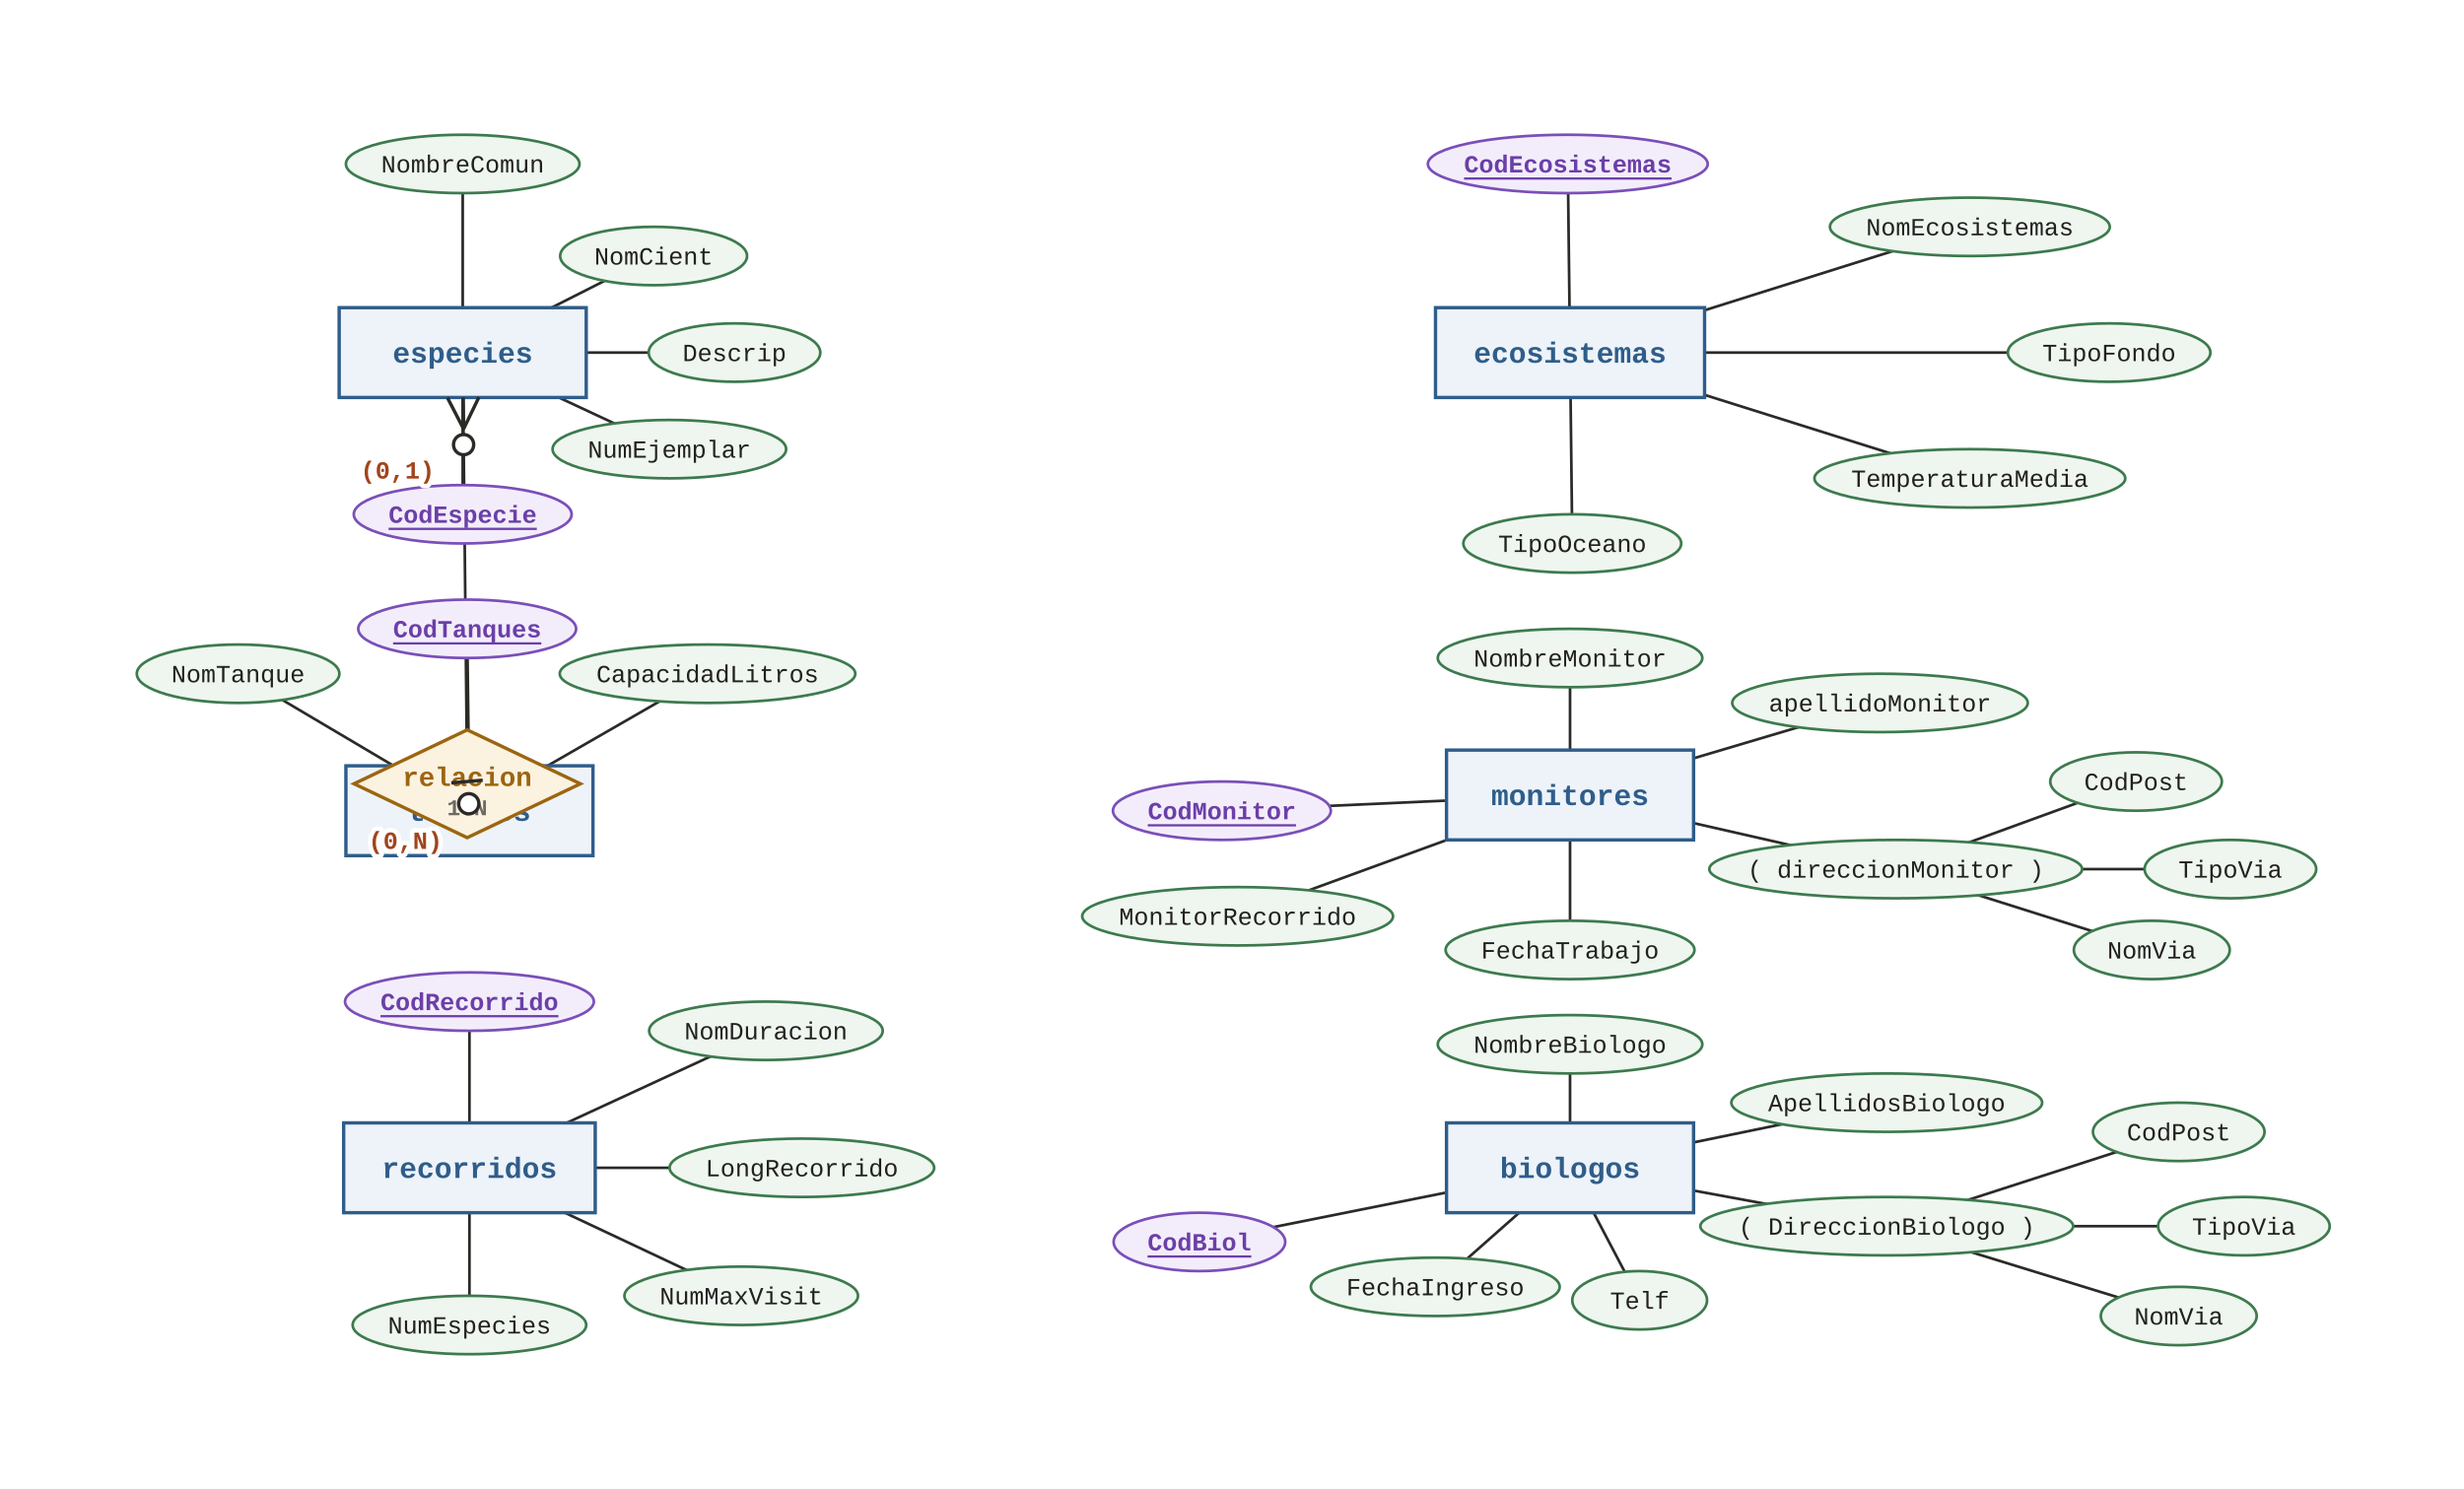
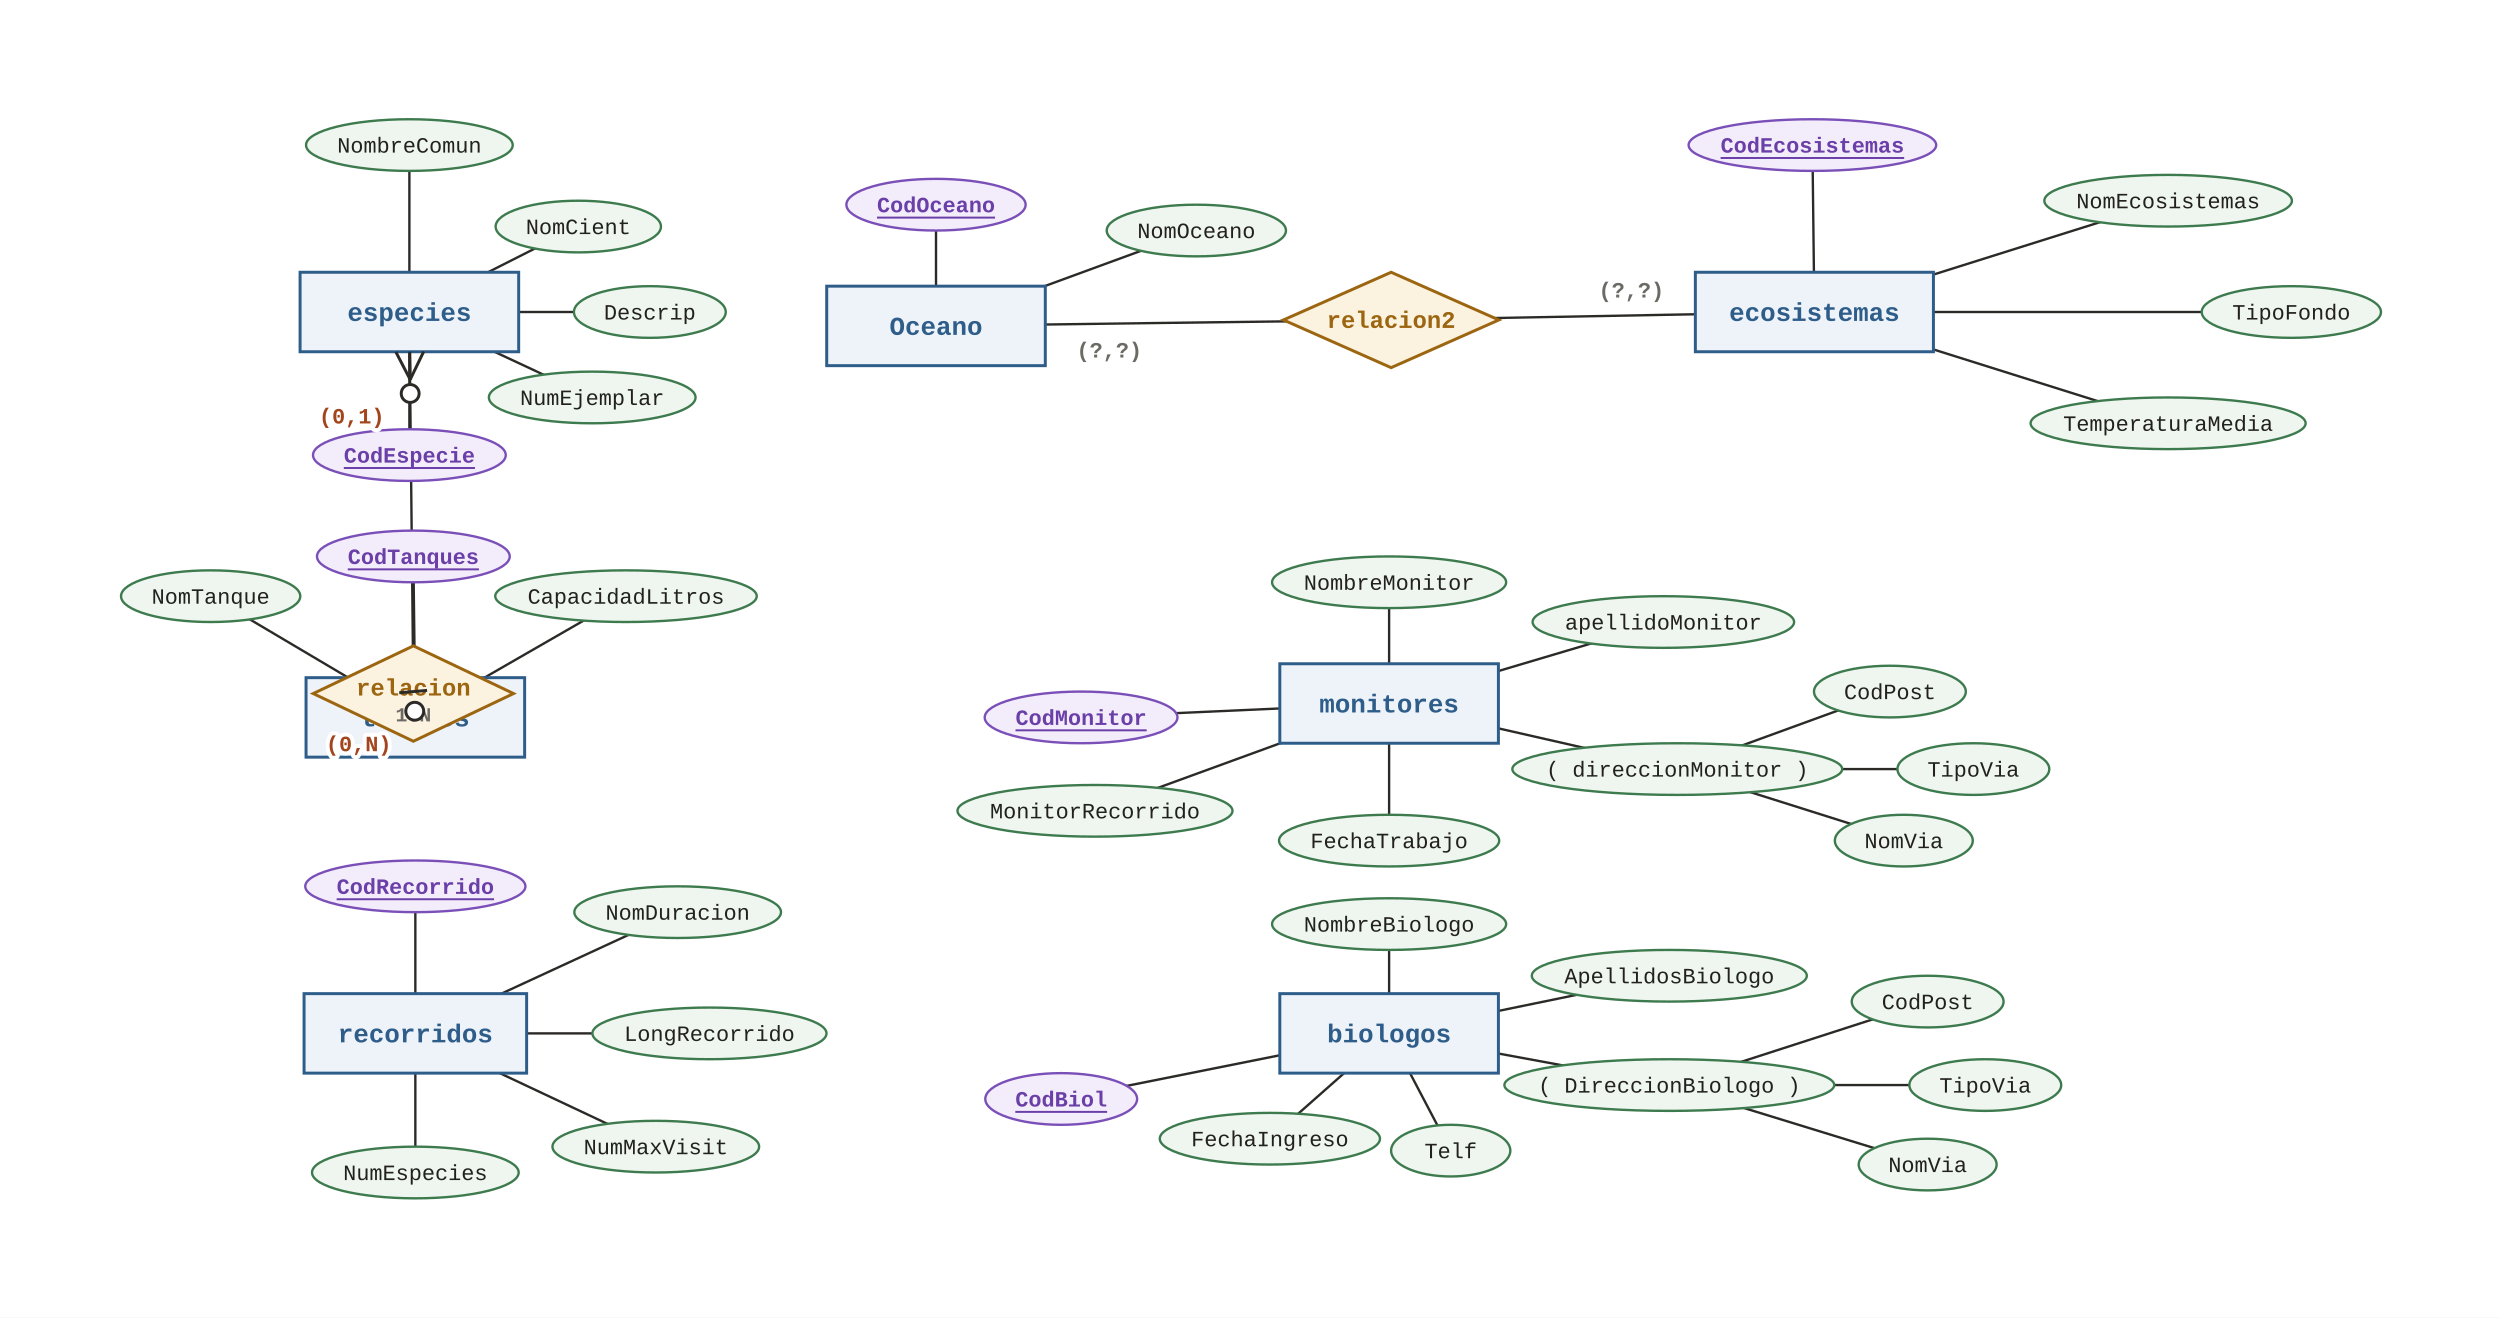
- <svg xmlns="http://www.w3.org/2000/svg" viewBox="2135 1476 1097 663" width="1097" height="663">
+ <svg xmlns="http://www.w3.org/2000/svg" viewBox="2135 1476 1258 663" width="1258" height="663">
  <style>.ln{stroke:#2B2A27;stroke-width:1.2}.mk{stroke:#2B2A27;stroke-width:1.5;fill:none}.mo{fill:#FFFFFF;stroke:#2B2A27;stroke-width:1.5}
.ent{fill:#EDF3F9;stroke:#2F5D8A;stroke-width:1.5}.dia{fill:#FBF2E0;stroke:#9C6510;stroke-width:1.5}.att{fill:#EEF6EF;stroke:#3D7A4E;stroke-width:1.2}.att.key{fill:#F3EDFB;stroke:#7A4FB8}.att.dr{stroke-dasharray:4 3}
.ent.in,.dia.in{fill:none}.dup{stroke:#C0362C;stroke-width:2.4}
.tx{fill:#22211F;font:11px Consolas,'JetBrains Mono','Courier New',monospace}.txk{fill:#6B3FA8;font-weight:600}.tb{font:600 13px Consolas,'JetBrains Mono','Courier New',monospace;fill:#2F5D8A}.tr{font:600 12px Consolas,'JetBrains Mono','Courier New',monospace;fill:#9C6510}.tt{font:600 10px Consolas,'JetBrains Mono','Courier New',monospace;fill:#6B6A64}
.ul{stroke:#6B3FA8;stroke-width:1}.ul.p{stroke-dasharray:3 2}.card{font:600 11px Consolas,'JetBrains Mono','Courier New',monospace;fill:#A2441C;paint-order:stroke;stroke:#FFFFFF;stroke-width:4px;stroke-linejoin:round}.cardq{fill:#6B6A64}
.tbox{fill:#FFFFFF;stroke:#A9B2C0;stroke-width:1}.thd{fill:#33557F}.thx{font:600 12.5px Consolas,'JetBrains Mono','Courier New',monospace;fill:#FFFFFF}.cx{font:11.5px Consolas,'JetBrains Mono','Courier New',monospace;fill:#22211F}.cpk{fill:#6B3FA8;font-weight:600}.cfk{fill:#A3304A}.cty{fill:#6B6A64;font-weight:400}.uq{font:600 9px Consolas,'JetBrains Mono','Courier New',monospace;fill:#2A7F8F}
.lk{stroke:#6B6A64;stroke-width:1.4;fill:none}.lk.dash{stroke-dasharray:6 4}.lkm{stroke:#6B6A64;stroke-width:1.5;fill:none}.lko{fill:#FFFFFF;stroke:#6B6A64;stroke-width:1.5}
.ipk{fill:#8E5FD0}.ifk{fill:#B4364E}.icol{fill:#2A7F8F}.inul{fill:none;stroke:#2A7F8F;stroke-width:1.3}
.rbox{fill:#FFFFFF;stroke:#22211F;stroke-width:1.1}.rnm{font:600 12.5px Consolas,'JetBrains Mono','Courier New',monospace;fill:#2F5D8A}.rcol{font:12px Consolas,'JetBrains Mono','Courier New',monospace;fill:#22211F}.rpk{font-weight:700;fill:#6B3FA8}.rfk{fill:#A3304A}.rul{stroke:#6B3FA8;stroke-width:1.1}
.rtag{font:600 9.5px Consolas,'JetBrains Mono','Courier New',monospace;fill:#6B6A64}.rarr{fill:none;stroke:#B4364E;stroke-width:1.1}.rhead{fill:#B4364E}
.ent.hd,.dia.hd{fill:none}.ktag{font:700 9px Consolas,'JetBrains Mono','Courier New',monospace;fill:#6B6A64}.rlab{fill:#FFFFFF;stroke:none;opacity:.92}.dia.assoc{stroke-dasharray:5 3}.ln.lid{stroke-width:2.2}.isal{fill:#9C6510}.skt{fill:#2F5D8A}
.thx.dup{fill:#FFC2BD}.cx.dup,.rnm.dup,.rcol.dup{fill:#C0362C;text-decoration:underline}
.note{stroke-width:1.2}.note-fold{stroke-width:1.2}.nc-y{fill:#FFF4C2;stroke:#D2AE36}.nc-b{fill:#DDEBFA;stroke:#7AA3D6}.nc-g{fill:#DFF2E1;stroke:#7DBB87}.nc-p{fill:#FBE1EC;stroke:#D98AAE}.note-fold{filter:brightness(.93)}.note-tx{font:12px 'Segoe UI',Arial,sans-serif;fill:#2B2A27}</style>
-   <rect x="2135" y="1476" width="1097" height="663" fill="#ffffff" />
+   <rect x="2135" y="1476" width="1258" height="663" fill="#ffffff" />
  <line x1="2341" y1="1633" x2="2341" y2="1549" class="ln" />
  <line x1="2341" y1="1633" x2="2426" y2="1590" class="ln" />
  <line x1="2341" y1="1633" x2="2462" y2="1633" class="ln" />
  <line x1="2341" y1="1633" x2="2433" y2="1676" class="ln" />
-   <line x1="2834" y1="1633" x2="3012" y2="1577" class="ln" />
+   <line x1="3048" y1="1633" x2="3226" y2="1577" class="ln" />
  <line x1="2341" y1="1633" x2="2341" y2="1705" class="ln" />
-   <line x1="2834" y1="1633" x2="2833" y2="1549" class="ln" />
-   <line x1="2834" y1="1633" x2="3012" y2="1689" class="ln" />
-   <line x1="2834" y1="1633" x2="3074" y2="1633" class="ln" />
-   <line x1="2834" y1="1633" x2="2835" y2="1718" class="ln" />
+   <line x1="3048" y1="1633" x2="3047" y2="1549" class="ln" />
+   <line x1="3048" y1="1633" x2="3226" y2="1689" class="ln" />
+   <line x1="3048" y1="1633" x2="3288" y2="1633" class="ln" />
  <line x1="2344" y1="1837" x2="2241" y2="1776" class="ln" />
  <line x1="2344" y1="1837" x2="2450" y2="1776" class="ln" />
  <line x1="2344" y1="1996" x2="2344" y2="1922" class="ln" />
  <line x1="2344" y1="1996" x2="2476" y2="1935" class="ln" />
  <line x1="2344" y1="1996" x2="2492" y2="1996" class="ln" />
  <line x1="2344" y1="1996" x2="2465" y2="2053" class="ln" />
  <line x1="2344" y1="1996" x2="2344" y2="2066" class="ln" />
  <line x1="2834" y1="1830" x2="2834" y2="1769" class="ln" />
  <line x1="2834" y1="1830" x2="2972" y2="1789" class="ln" />
  <line x1="2834" y1="1830" x2="2979" y2="1863" class="ln" />
  <line x1="2834" y1="1830" x2="2834" y2="1899" class="ln" />
  <line x1="2979" y1="1863" x2="3128" y2="1863" class="ln" />
  <line x1="2979" y1="1863" x2="3093" y2="1899" class="ln" />
  <line x1="2979" y1="1863" x2="3086" y2="1824" class="ln" />
  <line x1="2834" y1="1830" x2="2686" y2="1884" class="ln" />
  <line x1="2834" y1="1996" x2="2834" y2="1941" class="ln" />
  <line x1="2834" y1="1996" x2="2975" y2="1967" class="ln" />
  <line x1="2834" y1="1996" x2="2975" y2="2022" class="ln" />
  <line x1="2834" y1="1996" x2="2865" y2="2055" class="ln" />
  <line x1="2834" y1="1996" x2="2774" y2="2049" class="ln" />
  <line x1="2834" y1="1996" x2="2669" y2="2029" class="ln" />
  <line x1="2834" y1="1830" x2="2679" y2="1837" class="ln" />
  <line x1="2975" y1="2022" x2="3105" y2="1980" class="ln" />
  <line x1="2975" y1="2022" x2="3134" y2="2022" class="ln" />
  <line x1="2975" y1="2022" x2="3105" y2="2062" class="ln" />
  <line x1="2344" y1="1837" x2="2343" y2="1756" class="ln" />
  <line x1="2343" y1="1825" x2="2341" y2="1633" class="ln" />
  <line x1="2343" y1="1825" x2="2344" y2="1837" class="ln" />
+   <line x1="2606" y1="1640" x2="2606" y2="1579" class="ln" />
+   <line x1="2606" y1="1640" x2="2737" y2="1592" class="ln" />
+   <line x1="2835" y1="1637" x2="2606" y2="1640" class="ln" />
+   <line x1="2835" y1="1637" x2="3048" y2="1633" class="ln" />
  <g class="node" data-id="nmwmlq3st1nugp1q">
    <rect x="2286" y="1613" width="110" height="40" class="ent" />
    <text x="2341" y="1637.5" text-anchor="middle" class="tb">especies</text>
  </g>
  <g class="node" data-id="nmwmlq9kf1nv612j">
    <ellipse cx="2341" cy="1549" rx="52" ry="13" class="att" />
    <text x="2341" y="1552.8" text-anchor="middle" class="tx">NombreComun</text>
  </g>
  <g class="node" data-id="nmwmlqhdt1nxv91i">
    <ellipse cx="2426" cy="1590" rx="41.6" ry="13" class="att" />
    <text x="2426" y="1593.8" text-anchor="middle" class="tx">NomCient</text>
  </g>
  <g class="node" data-id="nmwmlqosf1nzrpx4">
    <ellipse cx="2462" cy="1633" rx="38.2" ry="13" class="att" />
    <text x="2462" y="1636.8" text-anchor="middle" class="tx">Descrip</text>
  </g>
  <g class="node" data-id="nmwmls3cg1o16fms">
    <ellipse cx="2433" cy="1676" rx="52" ry="13" class="att" />
    <text x="2433" y="1679.8" text-anchor="middle" class="tx">NumEjemplar</text>
  </g>
  <g class="node" data-id="nmwmlsuwk1o544am">
-     <rect x="2774.1" y="1613" width="119.8" height="40" class="ent" />
-     <text x="2834" y="1637.5" text-anchor="middle" class="tb">ecosistemas</text>
+     <rect x="2988.1" y="1613" width="119.8" height="40" class="ent" />
+     <text x="3048" y="1637.5" text-anchor="middle" class="tb">ecosistemas</text>
  </g>
  <g class="node" data-id="nmwmlt76j1o6eex8">
-     <ellipse cx="3012" cy="1577" rx="62.3" ry="13" class="att" />
-     <text x="3012" y="1580.8" text-anchor="middle" class="tx">NomEcosistemas</text>
+     <ellipse cx="3226" cy="1577" rx="62.3" ry="13" class="att" />
+     <text x="3226" y="1580.8" text-anchor="middle" class="tx">NomEcosistemas</text>
  </g>
  <g class="node" data-id="nmwmlu9zg1o8m304">
    <ellipse cx="2341" cy="1705" rx="48.5" ry="13" class="att key" />
    <text x="2341" y="1708.8" text-anchor="middle" class="tx txk">CodEspecie</text>
    <line x1="2308" y1="1711.5" x2="2374" y2="1711.5" class="ul" />
  </g>
  <g class="node" data-id="nmwmluhgc1oa9xli">
-     <ellipse cx="2833" cy="1549" rx="62.3" ry="13" class="att key" />
-     <text x="2833" y="1552.8" text-anchor="middle" class="tx txk">CodEcosistemas</text>
-     <line x1="2786.8" y1="1555.5" x2="2879.2" y2="1555.5" class="ul" />
+     <ellipse cx="3047" cy="1549" rx="62.3" ry="13" class="att key" />
+     <text x="3047" y="1552.8" text-anchor="middle" class="tx txk">CodEcosistemas</text>
+     <line x1="3000.8" y1="1555.5" x2="3093.2" y2="1555.5" class="ul" />
  </g>
  <g class="node" data-id="nmwmlutc41ocqgp9">
-     <ellipse cx="3012" cy="1689" rx="69.2" ry="13" class="att" />
-     <text x="3012" y="1692.8" text-anchor="middle" class="tx">TemperaturaMedia</text>
+     <ellipse cx="3226" cy="1689" rx="69.2" ry="13" class="att" />
+     <text x="3226" y="1692.8" text-anchor="middle" class="tx">TemperaturaMedia</text>
  </g>
  <g class="node" data-id="nmwmlv8u81oe6z0t">
-     <ellipse cx="3074" cy="1633" rx="45.1" ry="13" class="att" />
-     <text x="3074" y="1636.8" text-anchor="middle" class="tx">TipoFondo</text>
-   </g>
-   <g class="node" data-id="nmwmlxa2h1og22fq">
-     <ellipse cx="2835" cy="1718" rx="48.5" ry="13" class="att" />
-     <text x="2835" y="1721.8" text-anchor="middle" class="tx">TipoOceano</text>
+     <ellipse cx="3288" cy="1633" rx="45.1" ry="13" class="att" />
+     <text x="3288" y="1636.8" text-anchor="middle" class="tx">TipoFondo</text>
  </g>
  <g class="node" data-id="nmwmlyn111oi5120">
    <rect x="2289" y="1817" width="110" height="40" class="ent" />
    <text x="2344" y="1841.5" text-anchor="middle" class="tb">tanques</text>
  </g>
  <g class="node" data-id="nmwmlz73o1ojqecn">
    <ellipse cx="2241" cy="1776" rx="45.1" ry="13" class="att" />
    <text x="2241" y="1779.8" text-anchor="middle" class="tx">NomTanque</text>
  </g>
  <g class="node" data-id="nmwmlzhpm1olqsv8">
    <ellipse cx="2450" cy="1776" rx="65.8" ry="13" class="att" />
    <text x="2450" y="1779.8" text-anchor="middle" class="tx">CapacidadLitros</text>
  </g>
  <g class="node" data-id="nmwmm04rg1on2ew7">
    <rect x="2288" y="1976" width="112" height="40" class="ent" />
    <text x="2344" y="2000.5" text-anchor="middle" class="tb">recorridos</text>
  </g>
  <g class="node" data-id="nmwmm0hhz1oo2zof">
    <ellipse cx="2344" cy="1922" rx="55.4" ry="13" class="att key" />
    <text x="2344" y="1925.8" text-anchor="middle" class="tx txk">CodRecorrido</text>
    <line x1="2304.4" y1="1928.5" x2="2383.6" y2="1928.5" class="ul" />
  </g>
  <g class="node" data-id="nmwmm0rak1oq5dvb">
    <ellipse cx="2476" cy="1935" rx="52" ry="13" class="att" />
    <text x="2476" y="1938.8" text-anchor="middle" class="tx">NomDuracion</text>
  </g>
  <g class="node" data-id="nmwmm1q3u1os6477">
    <ellipse cx="2492" cy="1996" rx="58.9" ry="13" class="att" />
    <text x="2492" y="1999.8" text-anchor="middle" class="tx">LongRecorrido</text>
  </g>
  <g class="node" data-id="nmwmm2jk21ou8le7">
    <ellipse cx="2465" cy="2053" rx="52" ry="13" class="att" />
    <text x="2465" y="2056.8" text-anchor="middle" class="tx">NumMaxVisit</text>
  </g>
  <g class="node" data-id="nmwmm30rn1owrddh">
    <ellipse cx="2344" cy="2066" rx="52" ry="13" class="att" />
    <text x="2344" y="2069.8" text-anchor="middle" class="tx">NumEspecies</text>
  </g>
  <g class="node" data-id="nmwmm43j01oyr75p">
    <rect x="2779" y="1810" width="110" height="40" class="ent" />
    <text x="2834" y="1834.5" text-anchor="middle" class="tb">monitores</text>
  </g>
  <g class="node" data-id="nmwmm4cck1ozzlka">
    <ellipse cx="2834" cy="1769" rx="58.9" ry="13" class="att" />
    <text x="2834" y="1772.8" text-anchor="middle" class="tx">NombreMonitor</text>
  </g>
  <g class="node" data-id="nmwmm4saa1p1wcw0">
    <ellipse cx="2972" cy="1789" rx="65.8" ry="13" class="att" />
    <text x="2972" y="1792.8" text-anchor="middle" class="tx">apellidoMonitor</text>
  </g>
  <g class="node" data-id="nmwmm4ufe1p3042t">
    <ellipse cx="2979" cy="1863" rx="83" ry="13" class="att" />
    <text x="2979" y="1866.8" text-anchor="middle" class="tx">( direccionMonitor )</text>
  </g>
  <g class="node" data-id="nmwmm55un1p5k8r1">
    <ellipse cx="2834" cy="1899" rx="55.4" ry="13" class="att" />
    <text x="2834" y="1902.8" text-anchor="middle" class="tx">FechaTrabajo</text>
  </g>
  <g class="node" data-id="nmwmm5zat1p78uws">
    <ellipse cx="3128" cy="1863" rx="38.2" ry="13" class="att" />
    <text x="3128" y="1866.8" text-anchor="middle" class="tx">TipoVia</text>
  </g>
  <g class="node" data-id="nmwmm63gt1p9plnq">
    <ellipse cx="3093" cy="1899" rx="34.7" ry="13" class="att" />
    <text x="3093" y="1902.8" text-anchor="middle" class="tx">NomVia</text>
  </g>
  <g class="node" data-id="nmwmm668f1pbqrzq">
    <ellipse cx="3086" cy="1824" rx="38.2" ry="13" class="att" />
    <text x="3086" y="1827.8" text-anchor="middle" class="tx">CodPost</text>
  </g>
  <g class="node" data-id="nmwmm7n781pf4ok1">
    <ellipse cx="2686" cy="1884" rx="69.2" ry="13" class="att" />
    <text x="2686" y="1887.8" text-anchor="middle" class="tx">MonitorRecorrido</text>
  </g>
  <g class="node" data-id="nmwmm81181pholdc">
    <rect x="2779" y="1976" width="110" height="40" class="ent" />
    <text x="2834" y="2000.5" text-anchor="middle" class="tb">biologos</text>
  </g>
  <g class="node" data-id="nmwmm88qc1pio2yb">
    <ellipse cx="2834" cy="1941" rx="58.9" ry="13" class="att" />
    <text x="2834" y="1944.8" text-anchor="middle" class="tx">NombreBiologo</text>
  </g>
  <g class="node" data-id="nmwmm8v6o1pkcwz3">
    <ellipse cx="2975" cy="1967" rx="69.2" ry="13" class="att" />
    <text x="2975" y="1970.8" text-anchor="middle" class="tx">ApellidosBiologo</text>
  </g>
  <g class="node" data-id="nmwmmatmr1pmsmsg">
    <ellipse cx="2975" cy="2022" rx="83" ry="13" class="att" />
    <text x="2975" y="2025.8" text-anchor="middle" class="tx">( DireccionBiologo )</text>
  </g>
  <g class="node" data-id="nmwmmcl0l1porlhl">
    <ellipse cx="2865" cy="2055" rx="30" ry="13" class="att" />
    <text x="2865" y="2058.8" text-anchor="middle" class="tx">Telf</text>
  </g>
  <g class="node" data-id="nmwmmcs231pqok2a">
    <ellipse cx="2774" cy="2049" rx="55.4" ry="13" class="att" />
    <text x="2774" y="2052.8" text-anchor="middle" class="tx">FechaIngreso</text>
  </g>
  <g class="node" data-id="nmwmmd6381pssyfu">
    <ellipse cx="2669" cy="2029" rx="38.2" ry="13" class="att key" />
    <text x="2669" y="2032.8" text-anchor="middle" class="tx txk">CodBiol</text>
    <line x1="2645.9" y1="2035.5" x2="2692.1" y2="2035.5" class="ul" />
  </g>
  <g class="node" data-id="nmwmmdeic1puypxf">
    <ellipse cx="2679" cy="1837" rx="48.5" ry="13" class="att key" />
    <text x="2679" y="1840.8" text-anchor="middle" class="tx txk">CodMonitor</text>
    <line x1="2646" y1="1843.5" x2="2712" y2="1843.5" class="ul" />
  </g>
  <g class="node" data-id="nmwmme4u41pwlxij">
    <ellipse cx="3105" cy="1980" rx="38.2" ry="13" class="att" />
    <text x="3105" y="1983.8" text-anchor="middle" class="tx">CodPost</text>
  </g>
  <g class="node" data-id="nmwmmf36c1pyyq8l">
    <ellipse cx="3134" cy="2022" rx="38.2" ry="13" class="att" />
    <text x="3134" y="2025.8" text-anchor="middle" class="tx">TipoVia</text>
  </g>
  <g class="node" data-id="nmwmmfeh71q05hvk">
    <ellipse cx="3105" cy="2062" rx="34.7" ry="13" class="att" />
    <text x="3105" y="2065.8" text-anchor="middle" class="tx">NomVia</text>
  </g>
  <g class="node" data-id="nmwmmgbbo1q2vvmu">
    <ellipse cx="2343" cy="1756" rx="48.5" ry="13" class="att key" />
    <text x="2343" y="1759.8" text-anchor="middle" class="tx txk">CodTanques</text>
    <line x1="2310" y1="1762.5" x2="2376" y2="1762.5" class="ul" />
  </g>
  <g class="node" data-id="nmwmminrg1q44jqm">
    <polygon points="2343,1801 2393.4,1825 2343,1849 2292.6,1825" class="dia" />
    <text x="2343" y="1826" text-anchor="middle" class="tr">relacion</text>
    <text x="2343" y="1839" text-anchor="middle" class="tt">1:N</text>
+   </g>
+   <g class="node" data-id="nmwmmlkwk1q7lmry">
+     <rect x="2551" y="1620" width="110" height="40" class="ent" />
+     <text x="2606" y="1644.5" text-anchor="middle" class="tb">Oceano</text>
+   </g>
+   <g class="node" data-id="nmwmmm03o1q8o4i6">
+     <ellipse cx="2606" cy="1579" rx="45.1" ry="13" class="att key" />
+     <text x="2606" y="1582.8" text-anchor="middle" class="tx txk">CodOceano</text>
+     <line x1="2576.3" y1="1585.5" x2="2635.7" y2="1585.5" class="ul" />
+   </g>
+   <g class="node" data-id="nmwmmm4691qa7ywm">
+     <ellipse cx="2737" cy="1592" rx="45.1" ry="13" class="att" />
+     <text x="2737" y="1595.8" text-anchor="middle" class="tx">NomOceano</text>
+   </g>
+   <g class="node" data-id="nmwmmmo701qcfmvz">
+     <polygon points="2835,1613 2889.2,1637 2835,1661 2780.8,1637" class="dia" />
+     <text x="2835" y="1641" text-anchor="middle" class="tr">relacion2</text>
  </g>
  <line x1="2341.4" y1="1667" x2="2334.2" y2="1653.1" class="mk" />
  <line x1="2341.4" y1="1667" x2="2341.2" y2="1653" class="mk" />
  <line x1="2341.4" y1="1667" x2="2348.2" y2="1652.9" class="mk" />
  <circle cx="2341.4" cy="1674" r="4.5" class="mo" />
  <line x1="2335.9" y1="1824.6" x2="2349.9" y2="1823.4" class="mk" />
  <circle cx="2343.7" cy="1833.9" r="4.5" class="mo" />
  <text x="2328.5" y="1689.1" text-anchor="end" class="card">(0,1)</text>
  <text x="2332" y="1854" text-anchor="end" class="card">(0,N)</text>
+   <text x="2693.2" y="1655.9" text-anchor="middle" class="card cardq">(?,?)</text>
+   <text x="2955.9" y="1625.7" text-anchor="middle" class="card cardq">(?,?)</text>
</svg>
